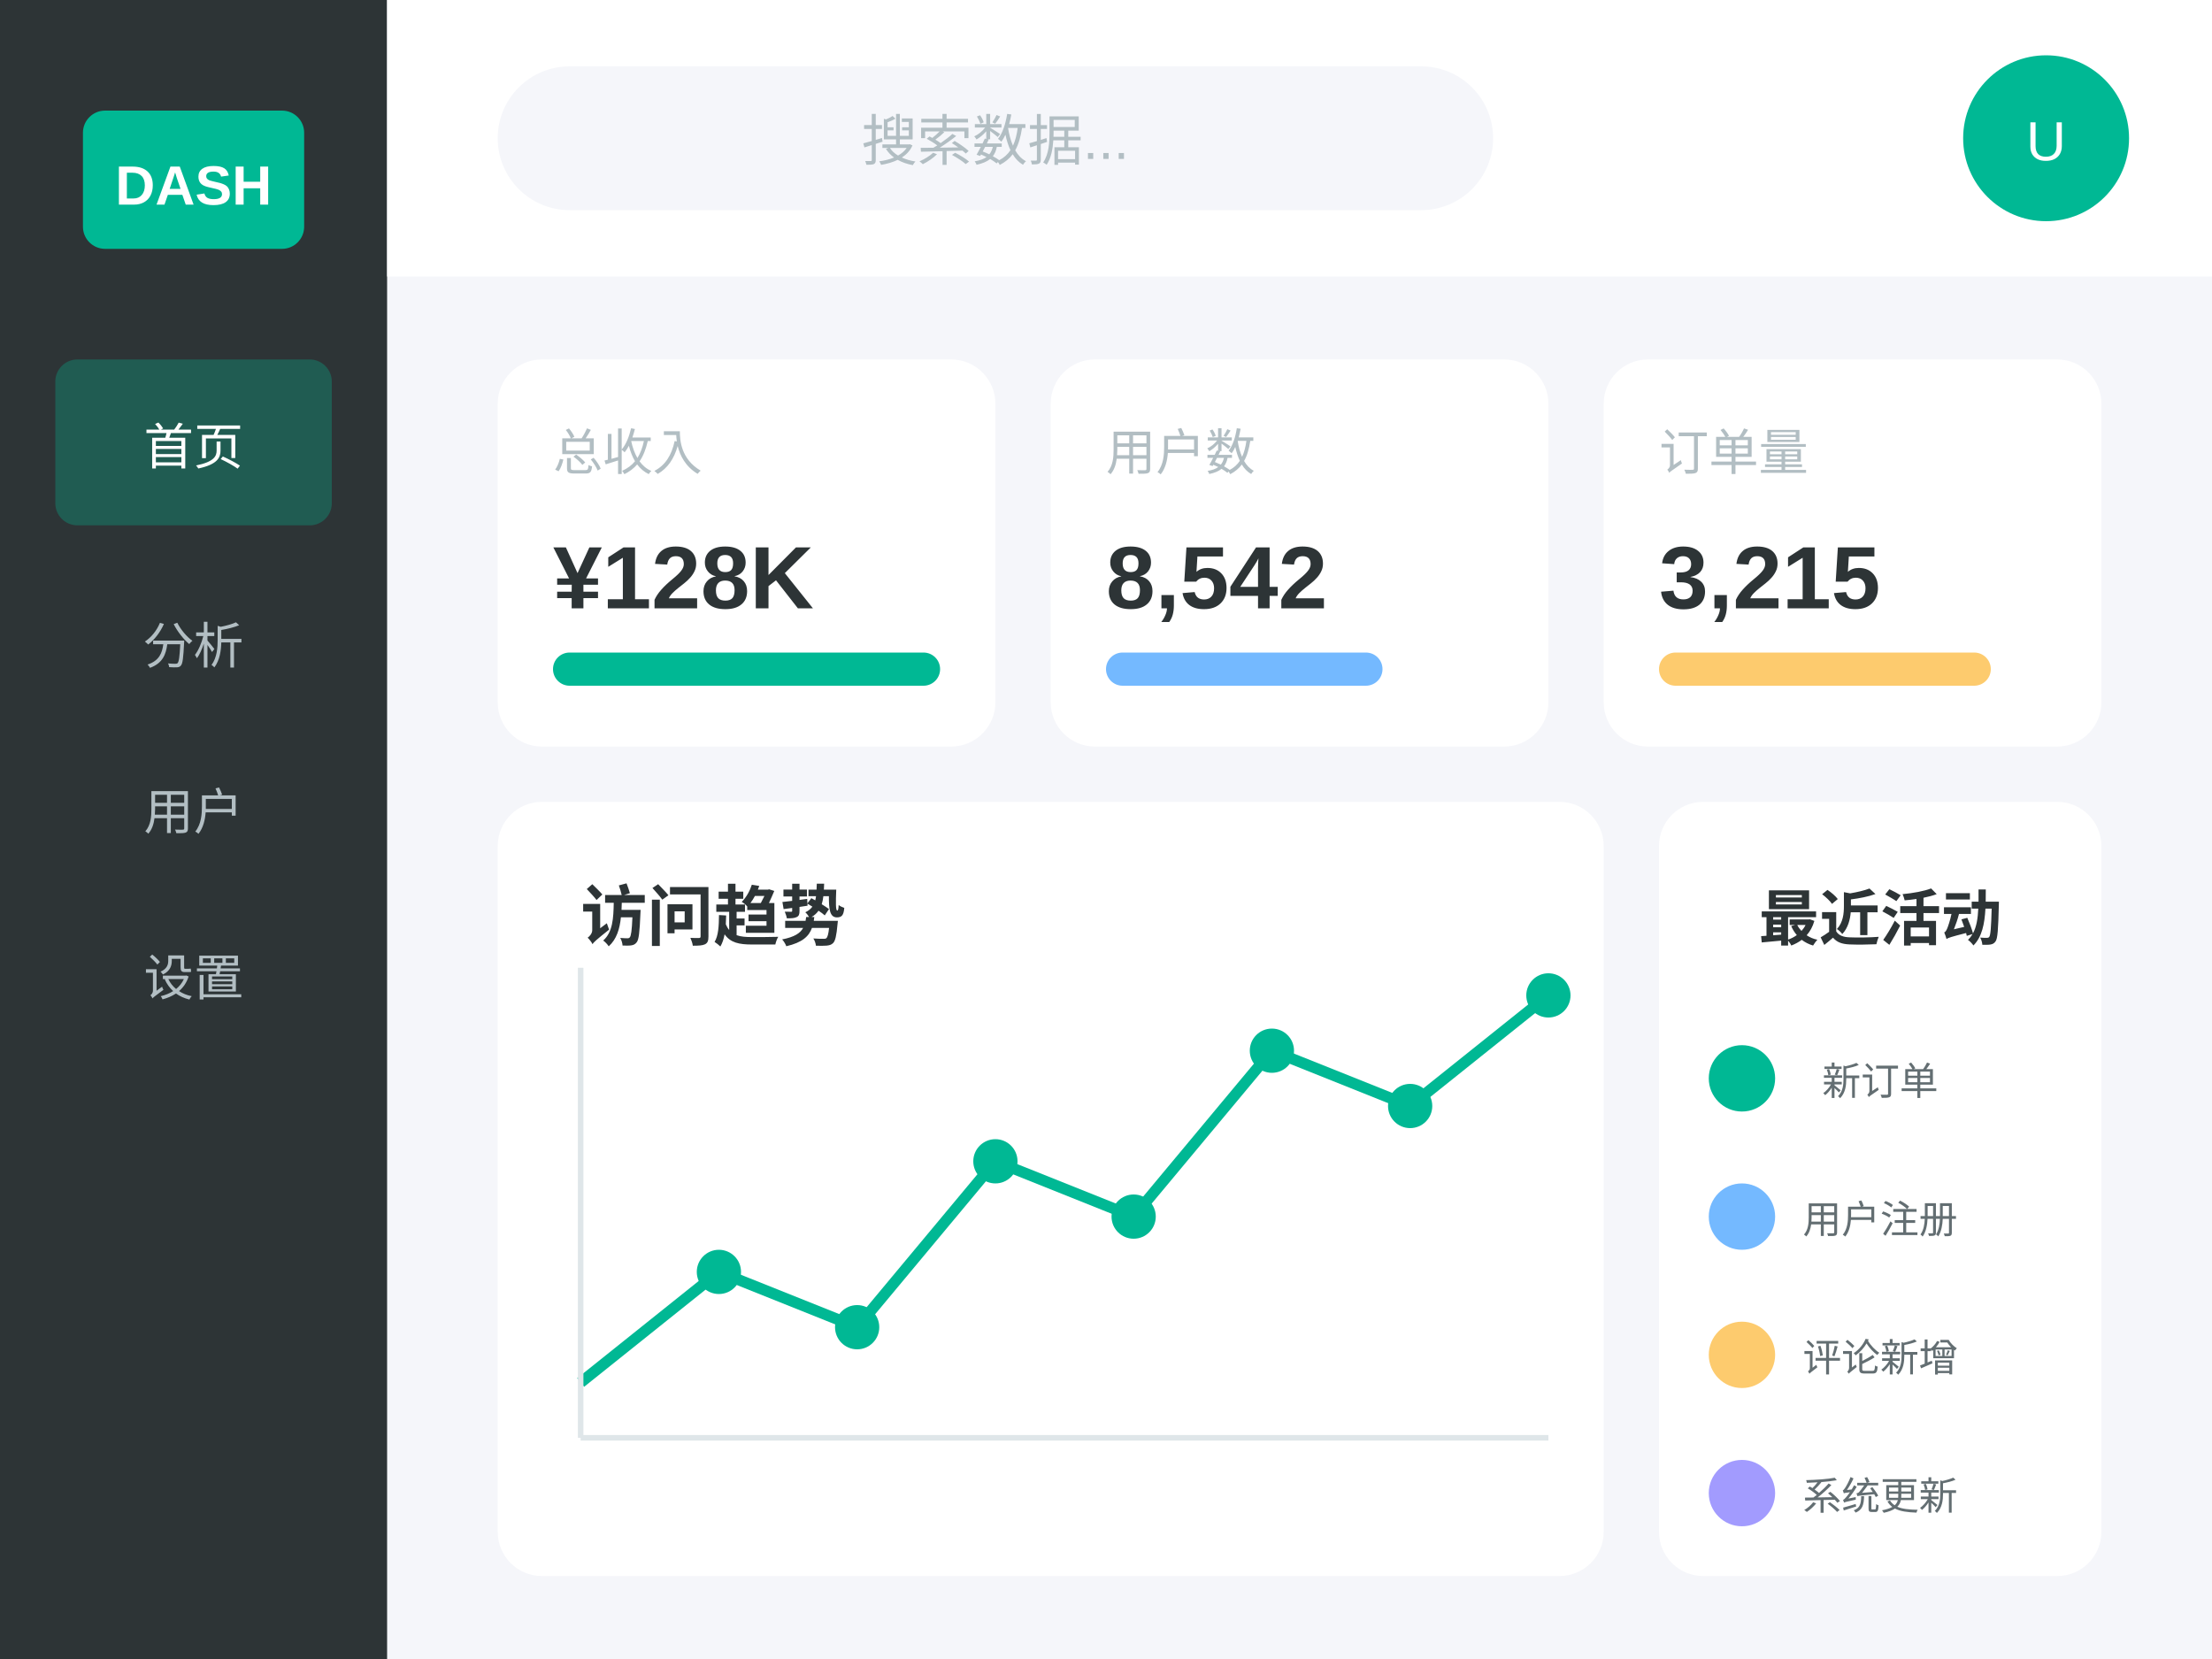
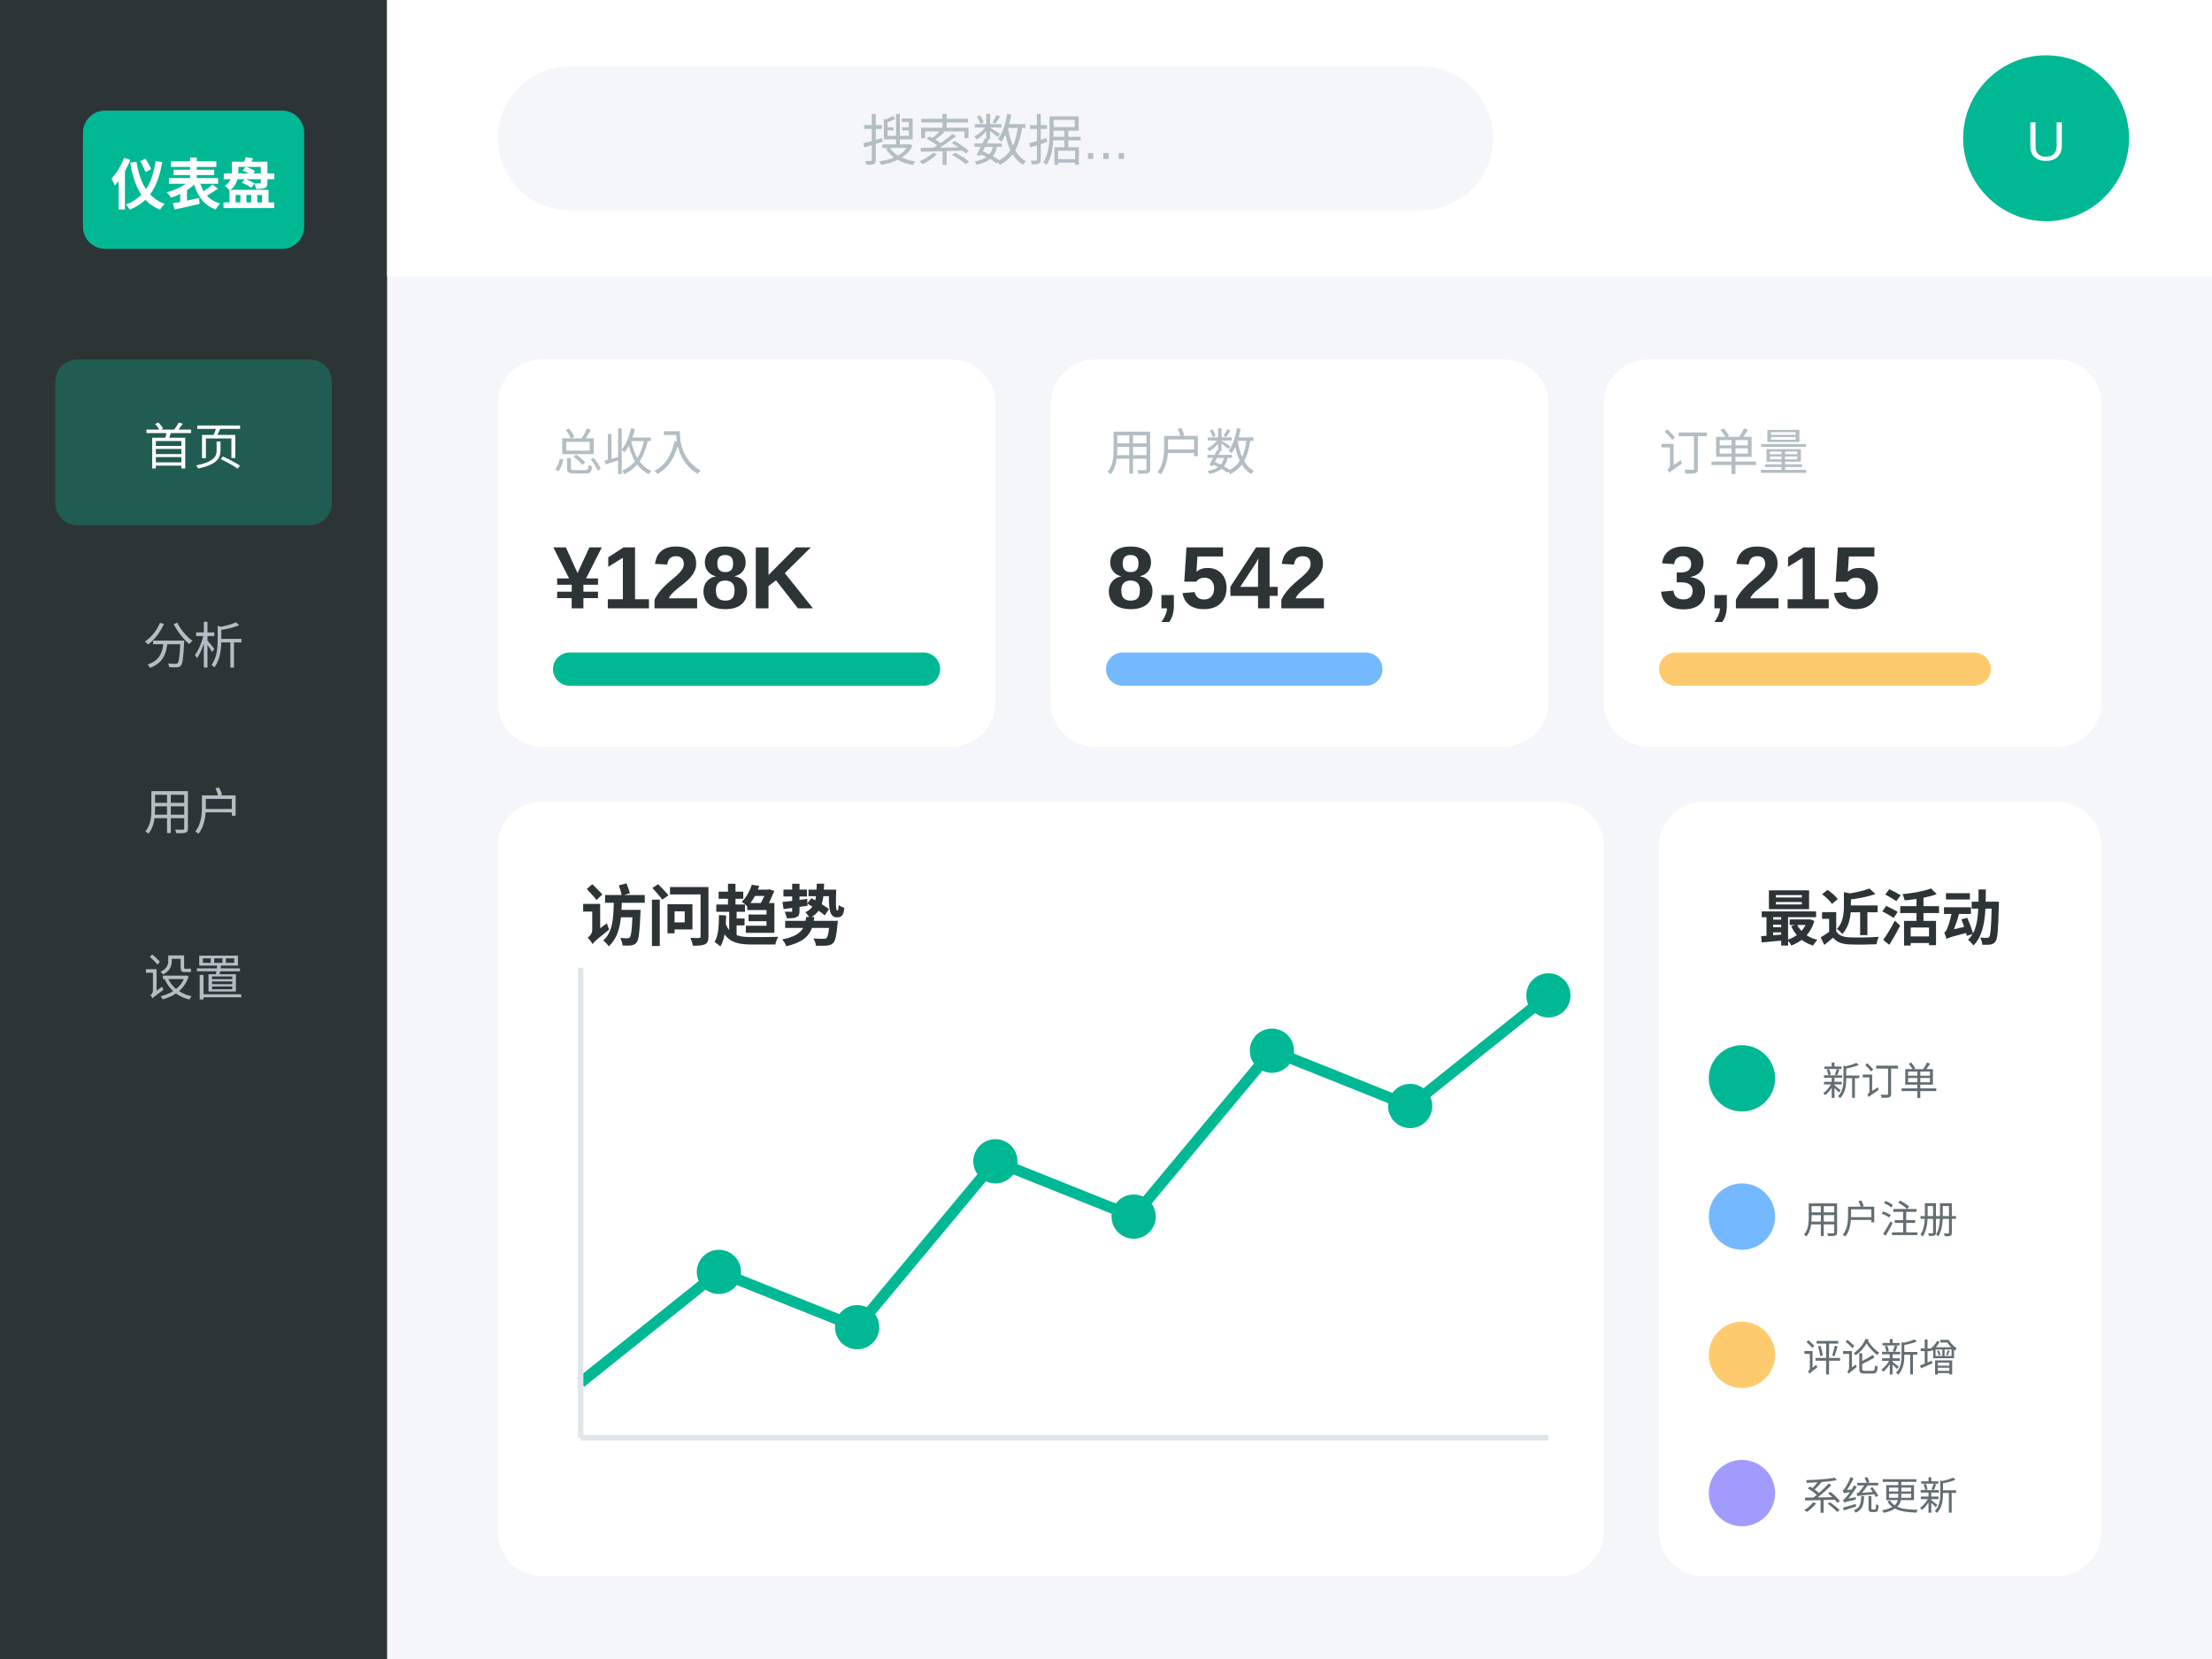
<svg xmlns="http://www.w3.org/2000/svg" viewBox="0 0 400 300">
  <rect id="background" class="background" width="400" height="300" fill="#f5f6fa" />
  <rect id="sidebar" class="primary" x="0" y="0" width="70" height="300" fill="#2d3436" />
  <rect id="sidebar-logo" class="accent" x="15" y="20" width="40" height="25" rx="4" fill="#00b894" />
-   <text id="logo-text" class="text" x="35" y="37" text-anchor="middle" font-family="Arial, sans-serif" font-size="10" font-weight="bold" fill="#ffffff" data-fixed-color="black">DASH</text>
+   <text id="logo-text" class="text" x="35" y="37" text-anchor="middle" font-family="Arial, sans-serif" font-size="10" font-weight="bold" fill="#ffffff" data-fixed-color="black">仪表盘</text>
  <rect id="menu-active" class="accent" x="10" y="65" width="50" height="30" rx="4" fill="#00b894" opacity="0.3" />
  <text id="menu-home" class="text" x="35" y="84" text-anchor="middle" font-family="Arial, sans-serif" font-size="9" fill="#ffffff" data-fixed-color="black">首页</text>
  <text id="menu-analytics" class="text" x="35" y="120" text-anchor="middle" font-family="Arial, sans-serif" font-size="9" fill="#b2bec3" data-fixed-color="black">分析</text>
  <text id="menu-users" class="text" x="35" y="150" text-anchor="middle" font-family="Arial, sans-serif" font-size="9" fill="#b2bec3" data-fixed-color="black">用户</text>
  <text id="menu-settings" class="text" x="35" y="180" text-anchor="middle" font-family="Arial, sans-serif" font-size="9" fill="#b2bec3" data-fixed-color="black">设置</text>
  <rect id="topbar" class="secondary" x="70" y="0" width="330" height="50" fill="#ffffff" />
  <rect id="search-box" class="secondary" x="90" y="12" width="180" height="26" rx="13" fill="#f5f6fa" />
  <text id="search-text" class="text" x="180" y="29" text-anchor="middle" font-family="Arial, sans-serif" font-size="10" fill="#b2bec3" data-fixed-color="black">搜索数据...</text>
  <circle id="user-avatar" class="accent" cx="370" cy="25" r="15" fill="#00b894" />
  <text id="user-initial" class="text" x="370" y="29" text-anchor="middle" font-family="Arial, sans-serif" font-size="10" fill="#ffffff" data-fixed-color="black">U</text>
  <rect id="stat-card-1" class="secondary" x="90" y="65" width="90" height="70" rx="8" fill="#ffffff" />
  <text id="stat-1-label" class="text" x="100" y="85" font-family="Arial, sans-serif" font-size="9" fill="#b2bec3" data-fixed-color="black">总收入</text>
  <text id="stat-1-value" class="text" x="100" y="110" font-family="Arial, sans-serif" font-size="16" font-weight="bold" fill="#2d3436" data-fixed-color="black">¥128K</text>
  <rect id="stat-1-bar" class="accent" x="100" y="118" width="70" height="6" rx="3" fill="#00b894" />
  <rect id="stat-card-2" class="secondary" x="190" y="65" width="90" height="70" rx="8" fill="#ffffff" />
  <text id="stat-2-label" class="text" x="200" y="85" font-family="Arial, sans-serif" font-size="9" fill="#b2bec3" data-fixed-color="black">用户数</text>
  <text id="stat-2-value" class="text" x="200" y="110" font-family="Arial, sans-serif" font-size="16" font-weight="bold" fill="#2d3436" data-fixed-color="black">8,542</text>
  <rect id="stat-2-bar" class="primary" x="200" y="118" width="50" height="6" rx="3" fill="#74b9ff" />
  <rect id="stat-card-3" class="secondary" x="290" y="65" width="90" height="70" rx="8" fill="#ffffff" />
  <text id="stat-3-label" class="text" x="300" y="85" font-family="Arial, sans-serif" font-size="9" fill="#b2bec3" data-fixed-color="black">订单量</text>
  <text id="stat-3-value" class="text" x="300" y="110" font-family="Arial, sans-serif" font-size="16" font-weight="bold" fill="#2d3436" data-fixed-color="black">3,215</text>
  <rect id="stat-3-bar" class="accent" x="300" y="118" width="60" height="6" rx="3" fill="#fdcb6e" />
  <rect id="chart-card" class="secondary" x="90" y="145" width="200" height="140" rx="8" fill="#ffffff" />
  <text id="chart-title" class="text" x="105" y="170" font-family="Arial, sans-serif" font-size="12" font-weight="bold" fill="#2d3436" data-fixed-color="black">访问趋势</text>
  <polyline id="chart-line" class="accent" points="105,250 130,230 155,240 180,210 205,220 230,190 255,200 280,180" stroke="#00b894" stroke-width="2" fill="none" />
  <circle id="point-1" class="accent" cx="130" cy="230" r="4" fill="#00b894" />
  <circle id="point-2" class="accent" cx="155" cy="240" r="4" fill="#00b894" />
  <circle id="point-3" class="accent" cx="180" cy="210" r="4" fill="#00b894" />
  <circle id="point-4" class="accent" cx="205" cy="220" r="4" fill="#00b894" />
  <circle id="point-5" class="accent" cx="230" cy="190" r="4" fill="#00b894" />
  <circle id="point-6" class="accent" cx="255" cy="200" r="4" fill="#00b894" />
  <circle id="point-7" class="accent" cx="280" cy="180" r="4" fill="#00b894" />
  <line id="axis-x" class="stroke" x1="105" y1="260" x2="280" y2="260" stroke="#dfe6e9" stroke-width="1" />
  <line id="axis-y" class="stroke" x1="105" y1="175" x2="105" y2="260" stroke="#dfe6e9" stroke-width="1" />
  <rect id="activity-card" class="secondary" x="300" y="145" width="80" height="140" rx="8" fill="#ffffff" />
  <text id="activity-title" class="text" x="340" y="170" text-anchor="middle" font-family="Arial, sans-serif" font-size="11" font-weight="bold" fill="#2d3436" data-fixed-color="black">最近活动</text>
  <circle id="act-1-icon" class="accent" cx="315" cy="195" r="6" fill="#00b894" />
  <text id="act-1-text" class="text" x="340" y="198" text-anchor="middle" font-family="Arial, sans-serif" font-size="7" fill="#636e72" data-fixed-color="black">新订单</text>
  <circle id="act-2-icon" class="primary" cx="315" cy="220" r="6" fill="#74b9ff" />
  <text id="act-2-text" class="text" x="340" y="223" text-anchor="middle" font-family="Arial, sans-serif" font-size="7" fill="#636e72" data-fixed-color="black">用户注册</text>
  <circle id="act-3-icon" class="accent" cx="315" cy="245" r="6" fill="#fdcb6e" />
  <text id="act-3-text" class="text" x="340" y="248" text-anchor="middle" font-family="Arial, sans-serif" font-size="7" fill="#636e72" data-fixed-color="black">评论新增</text>
  <circle id="act-4-icon" class="primary" cx="315" cy="270" r="6" fill="#a29bfe" />
  <text id="act-4-text" class="text" x="340" y="273" text-anchor="middle" font-family="Arial, sans-serif" font-size="7" fill="#636e72" data-fixed-color="black">系统更新</text>
</svg>
